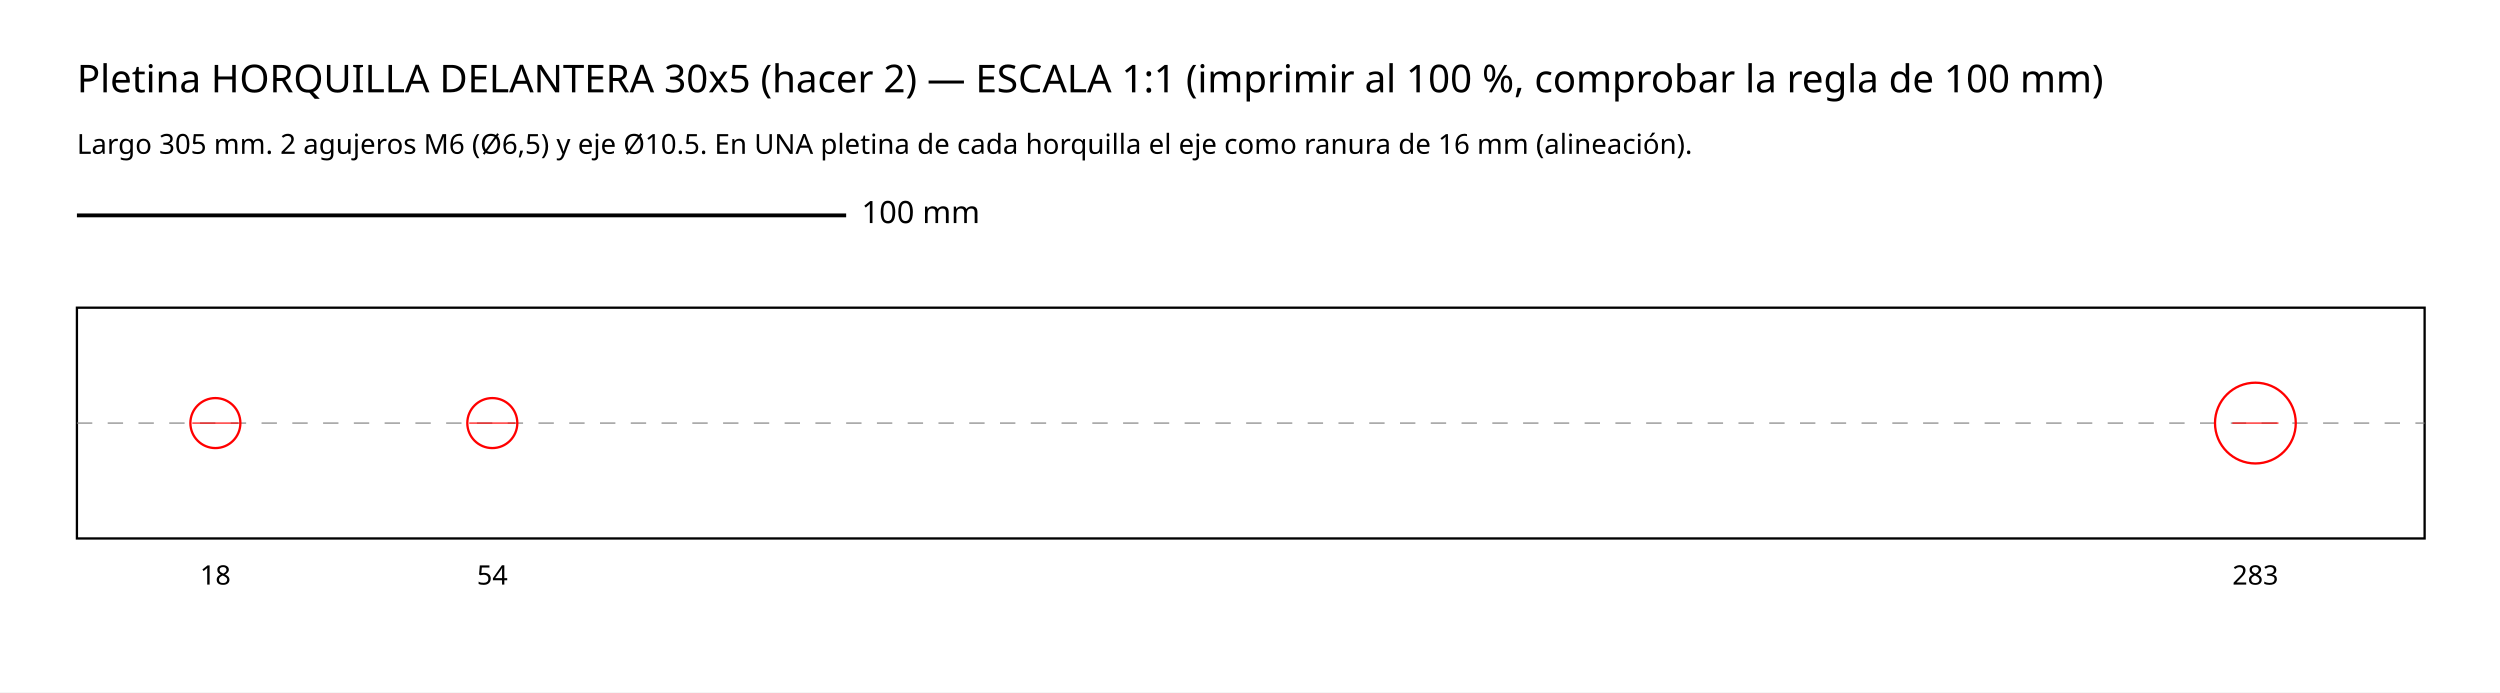
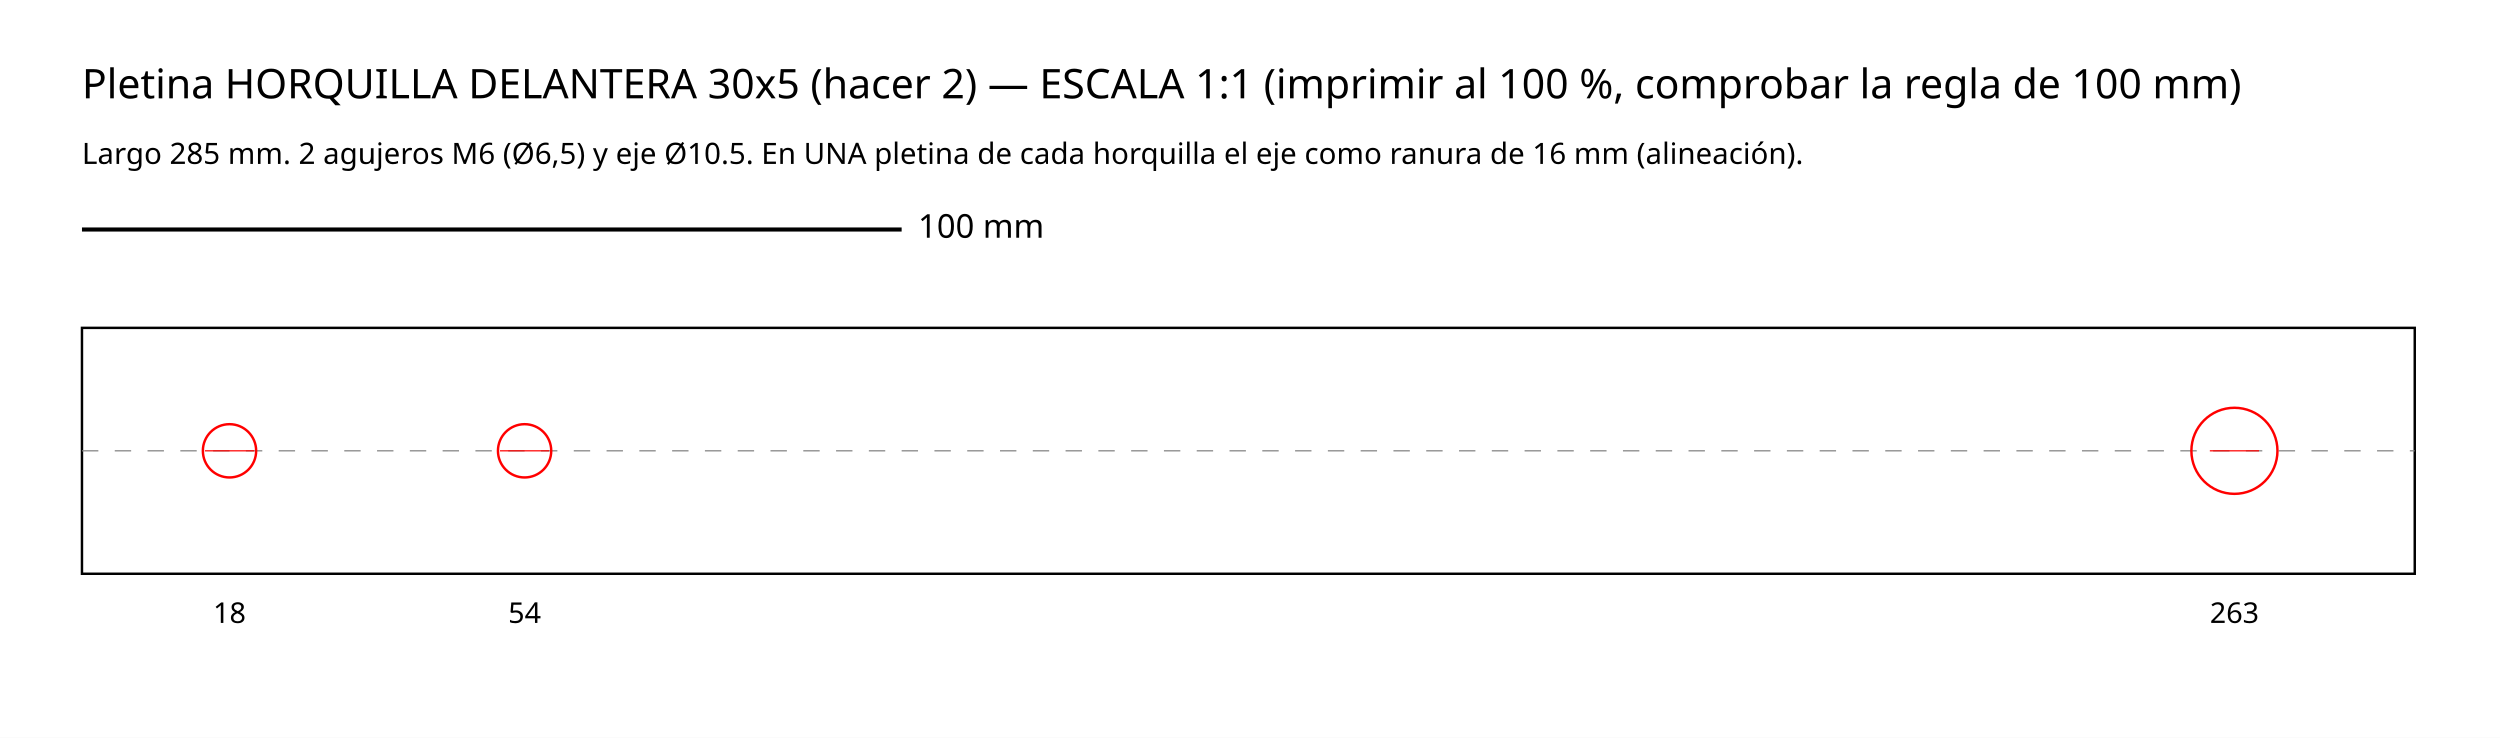
- <svg xmlns="http://www.w3.org/2000/svg" width="325mm" height="90.0mm" viewBox="-10 -40 325 90.0">
-   <rect x="-10" y="-40" width="325" height="90.0" fill="white" />
-   <rect x="0" y="0" width="305.2" height="30.0" fill="none" stroke="black" stroke-width="0.3" />
-   <line x1="0" y1="15.0" x2="305.2" y2="15.0" stroke="gray" stroke-width="0.15" stroke-dasharray="2,2" />
+ <svg xmlns="http://www.w3.org/2000/svg" width="305mm" height="90.0mm" viewBox="-10 -40 305 90.0">
+   <rect x="-10" y="-40" width="305" height="90.0" fill="white" />
+   <rect x="0" y="0" width="284.6" height="30.0" fill="none" stroke="black" stroke-width="0.3" />
+   <line x1="0" y1="15.0" x2="284.6" y2="15.0" stroke="gray" stroke-width="0.15" stroke-dasharray="2,2" />
  <circle cx="18.0" cy="15.0" r="3.25" fill="none" stroke="red" stroke-width="0.3" />
  <line x1="15.0" y1="15.0" x2="21.0" y2="15.0" stroke="red" stroke-width="0.15" />
  <text x="18.0" y="36.0" font-size="3.5" text-anchor="middle" font-family="sans-serif">18</text>
  <circle cx="54.0" cy="15.0" r="3.25" fill="none" stroke="red" stroke-width="0.3" />
  <line x1="51.0" y1="15.0" x2="57.0" y2="15.0" stroke="red" stroke-width="0.15" />
  <text x="54.0" y="36.0" font-size="3.5" text-anchor="middle" font-family="sans-serif">54</text>
-   <circle cx="283.2" cy="15.0" r="5.25" fill="none" stroke="red" stroke-width="0.3" />
-   <line x1="280.2" y1="15.0" x2="286.2" y2="15.0" stroke="red" stroke-width="0.15" />
-   <text x="283.2" y="36.0" font-size="3.5" text-anchor="middle" font-family="sans-serif">283</text>
+   <circle cx="262.6" cy="15.0" r="5.25" fill="none" stroke="red" stroke-width="0.3" />
+   <line x1="259.6" y1="15.0" x2="265.6" y2="15.0" stroke="red" stroke-width="0.15" />
+   <text x="262.6" y="36.0" font-size="3.5" text-anchor="middle" font-family="sans-serif">263</text>
  <text x="0" y="-28" font-size="5" font-family="sans-serif">Pletina HORQUILLA DELANTERA 30x5 (hacer 2) — ESCALA 1:1 (imprimir al 100 %, comprobar la regla de 100 mm)</text>
-   <text x="0" y="-20" font-size="3.6" font-family="sans-serif">Largo 305 mm. 2 agujeros M6 (Ø6,5) y eje Ø10.5. En UNA pletina de cada horquilla el eje como ranura de 16 mm (alineación).</text>
+   <text x="0" y="-20" font-size="3.6" font-family="sans-serif">Largo 285 mm. 2 agujeros M6 (Ø6,5) y eje Ø10.5. En UNA pletina de cada horquilla el eje como ranura de 16 mm (alineación).</text>
  <line x1="0" y1="-12" x2="100" y2="-12" stroke="black" stroke-width="0.5" />
  <text x="102" y="-11" font-size="4" font-family="sans-serif">100 mm</text>
</svg>
